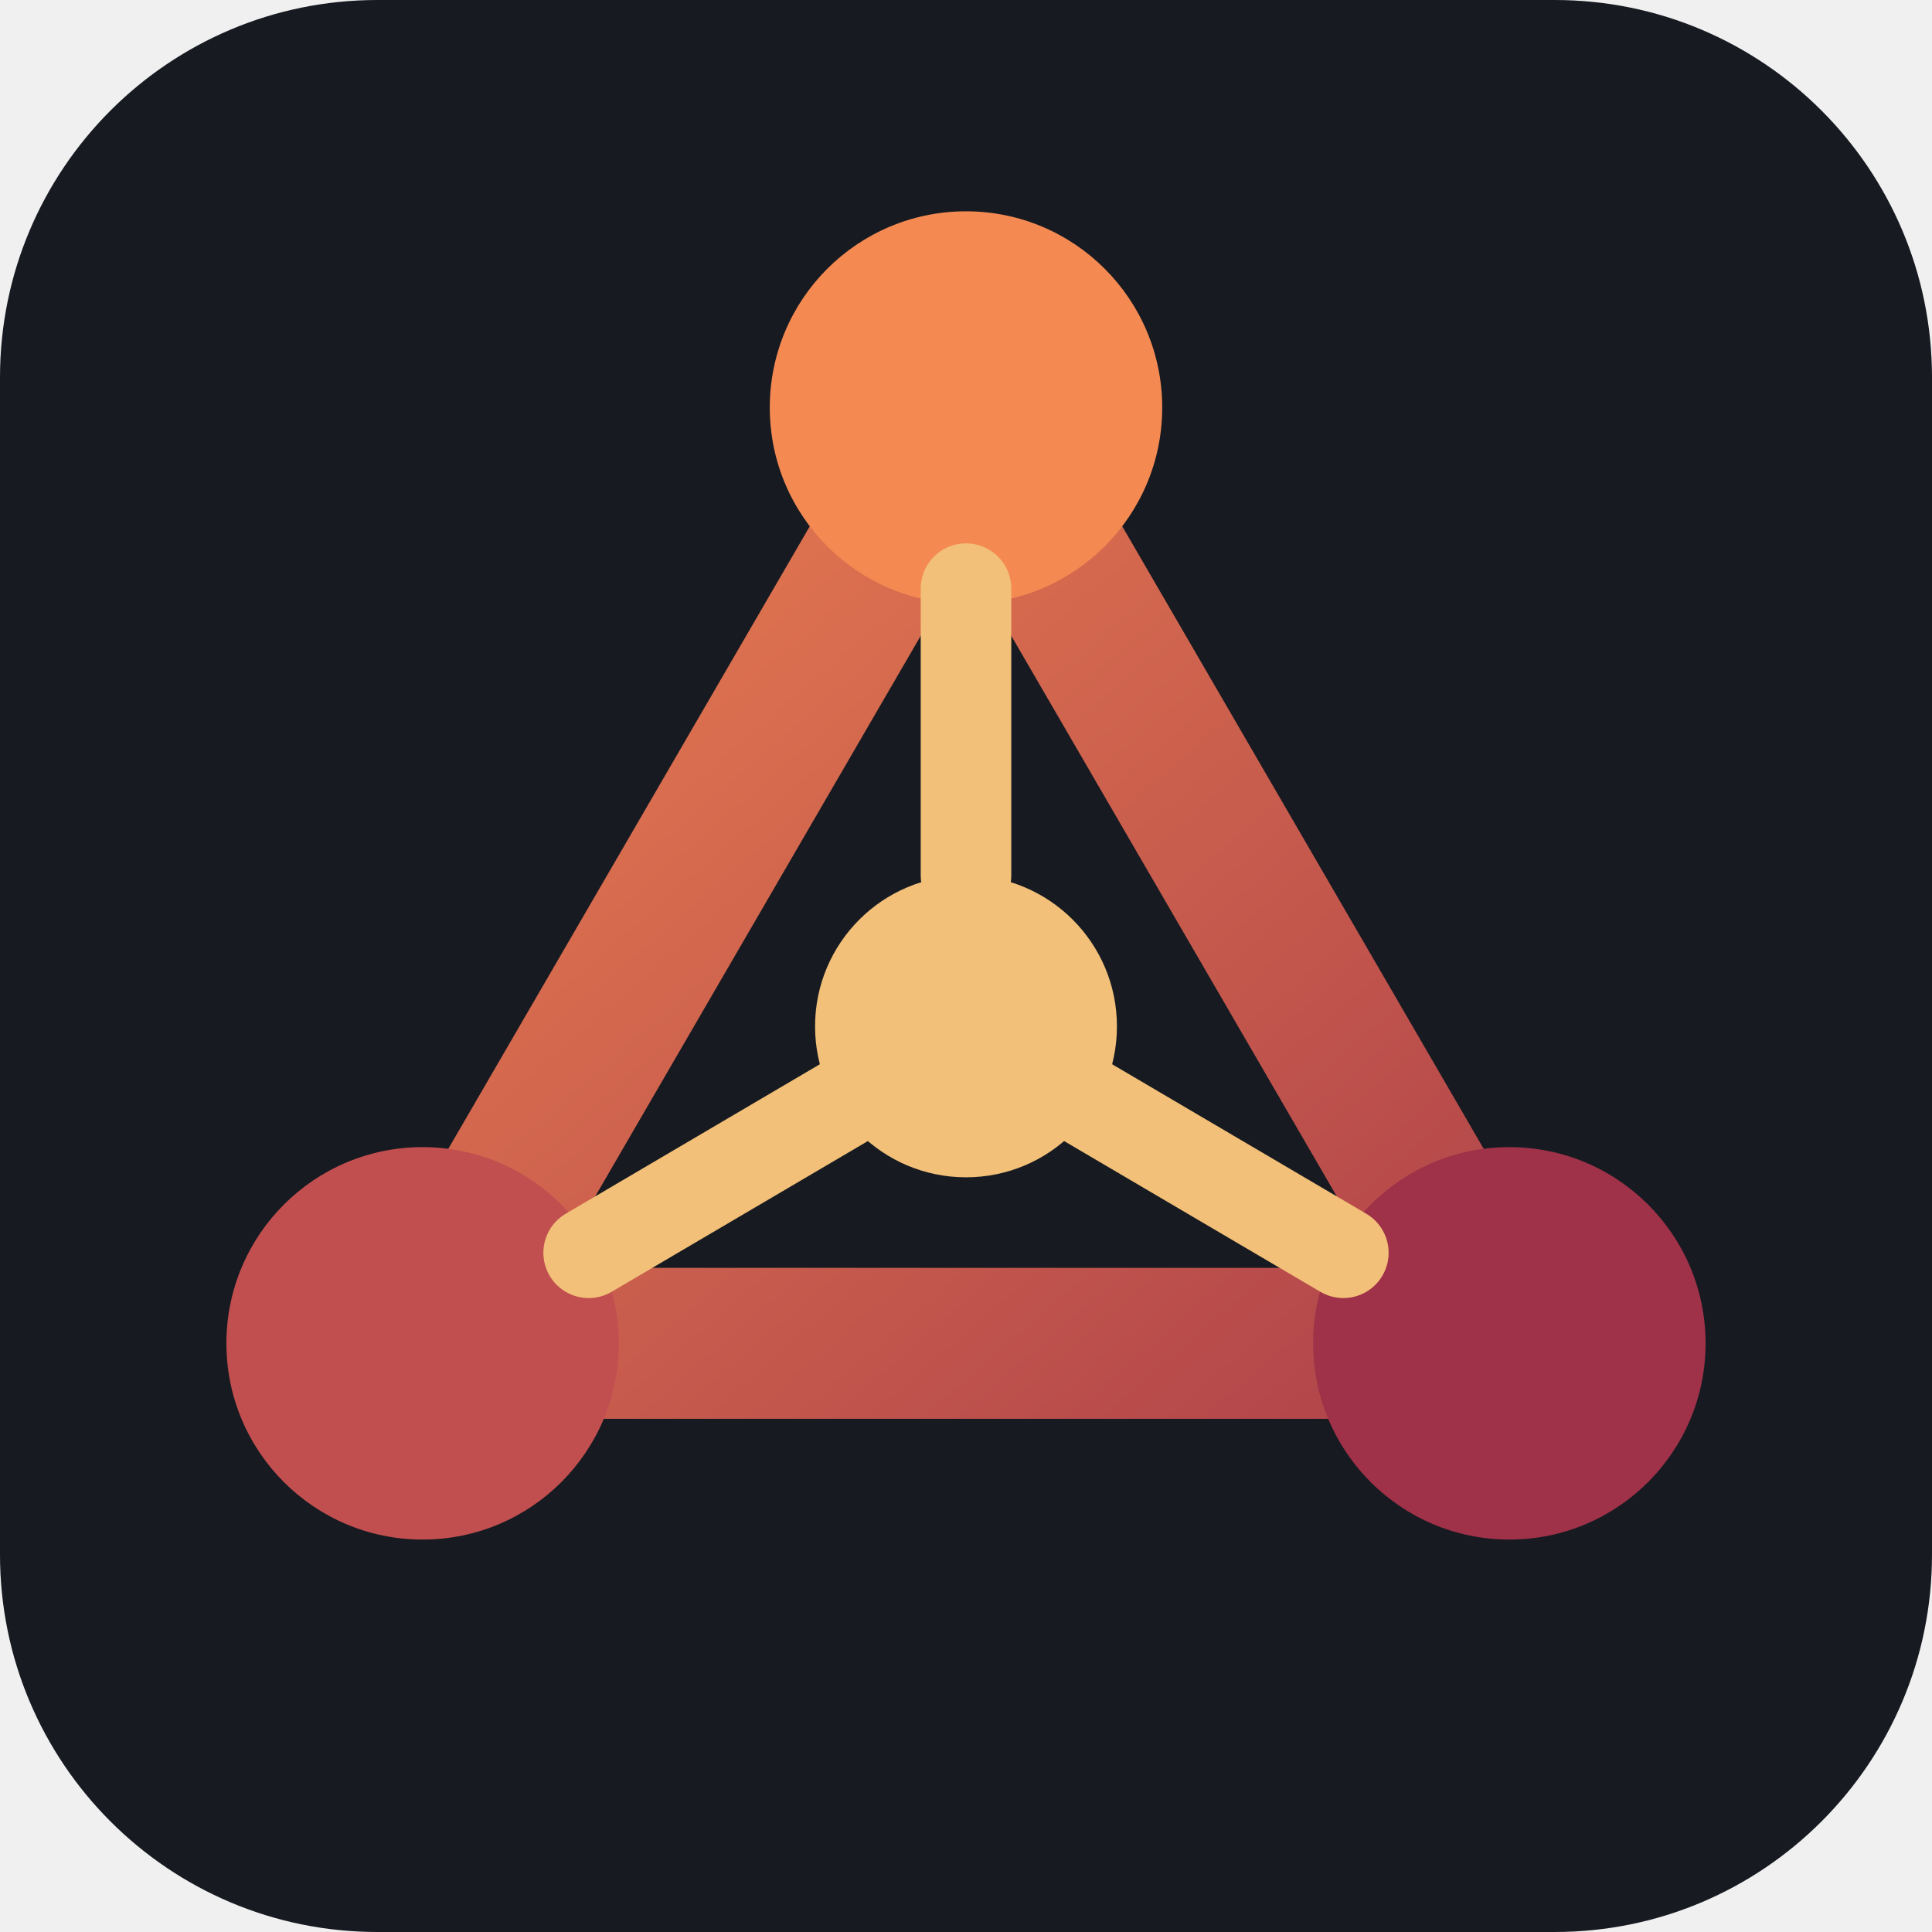
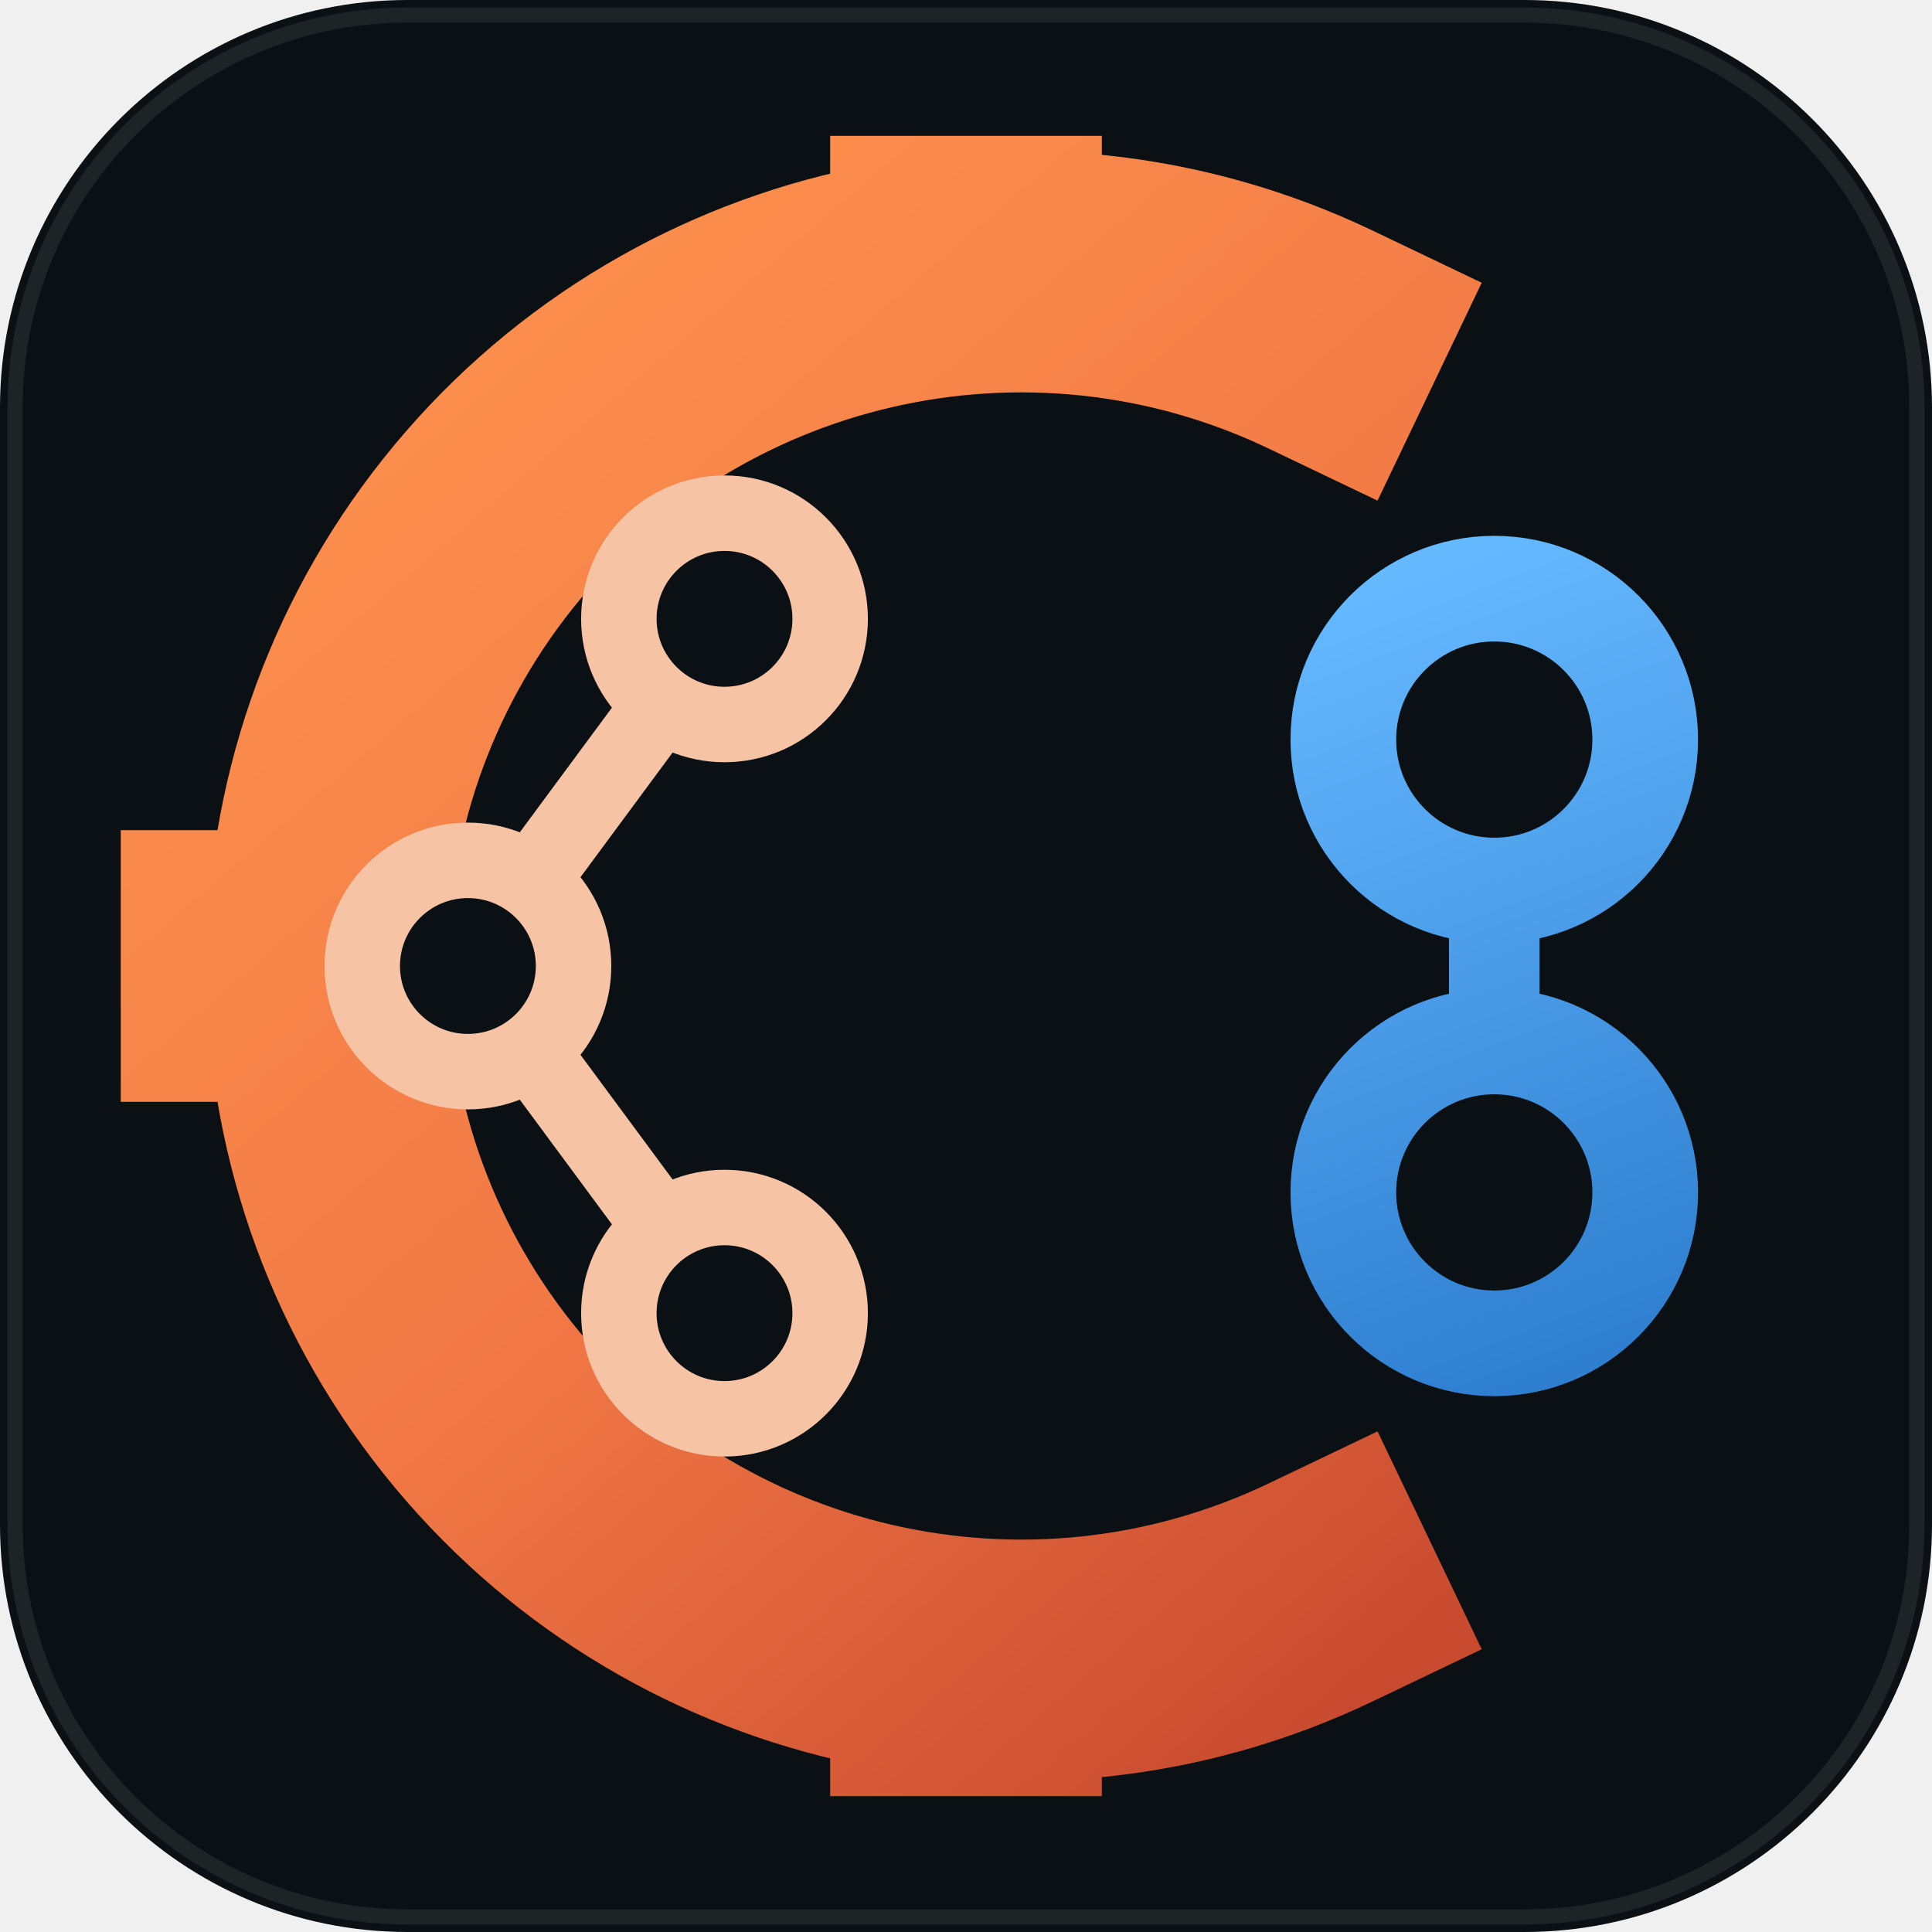
- <svg xmlns="http://www.w3.org/2000/svg" viewBox="0 0 128 128">
+ <svg xmlns="http://www.w3.org/2000/svg" viewBox="0 0 128 128" role="img" aria-labelledby="title desc">
  <defs>
-     <linearGradient id="g" x1="20" y1="14" x2="110" y2="118" gradientUnits="userSpaceOnUse">
-       <stop stop-color="#f48a52" />
-       <stop offset="1" stop-color="#9f3148" />
+     <linearGradient id="oxide" x1="18" y1="16" x2="97" y2="108" gradientUnits="userSpaceOnUse">
+       <stop stop-color="#ff944f" />
+       <stop offset=".55" stop-color="#f17845" />
+       <stop offset="1" stop-color="#c84a2f" />
+     </linearGradient>
+     <linearGradient id="oxygen" x1="89" y1="39" x2="108" y2="89" gradientUnits="userSpaceOnUse">
+       <stop stop-color="#65b9ff" />
+       <stop offset="1" stop-color="#2e7fd0" />
    </linearGradient>
  </defs>
-   <rect width="128" height="128" rx="25" fill="#171a21" />
-   <path d="M64 27 28 89h72L64 27Z" fill="none" stroke="url(#g)" stroke-width="10" stroke-linejoin="round" />
-   <circle cx="64" cy="27" r="13" fill="#f48a52" />
-   <circle cx="28" cy="89" r="13" fill="#c24f4f" />
-   <circle cx="100" cy="89" r="13" fill="#9f3148" />
-   <circle cx="64" cy="68" r="10" fill="#f2c078" />
-   <path d="M64 39v19M39 83l17-10M89 83 72 73" stroke="#f2c078" stroke-width="6" stroke-linecap="round" />
+   <rect width="128" height="128" rx="27" fill="#0b1014" />
+   <rect x="1" y="1" width="126" height="126" rx="26" fill="none" stroke="#ffffff" stroke-opacity=".08" />
+   <path d="M87.5 22.5A46 46 0 1 0 87.5 105.5" fill="none" stroke="url(#oxide)" stroke-width="16" stroke-linecap="square" />
+   <path d="M55 9h18v13H55zM8 55h14v18H8zM55 106h18v13H55z" fill="url(#oxide)" />
+   <path d="m48 41-17 23 17 23" fill="none" stroke="#f6c3a5" stroke-width="5" stroke-linecap="round" stroke-linejoin="round" />
+   <circle cx="48" cy="41" r="7" fill="#0b1014" stroke="#f6c3a5" stroke-width="5" />
+   <circle cx="31" cy="64" r="7" fill="#0b1014" stroke="#f6c3a5" stroke-width="5" />
+   <circle cx="48" cy="87" r="7" fill="#0b1014" stroke="#f6c3a5" stroke-width="5" />
+   <path d="M99 60v8" stroke="url(#oxygen)" stroke-width="6" stroke-linecap="round" />
+   <circle cx="99" cy="49" r="10" fill="#0b1014" stroke="url(#oxygen)" stroke-width="7" />
+   <circle cx="99" cy="79" r="10" fill="#0b1014" stroke="url(#oxygen)" stroke-width="7" />
</svg>
